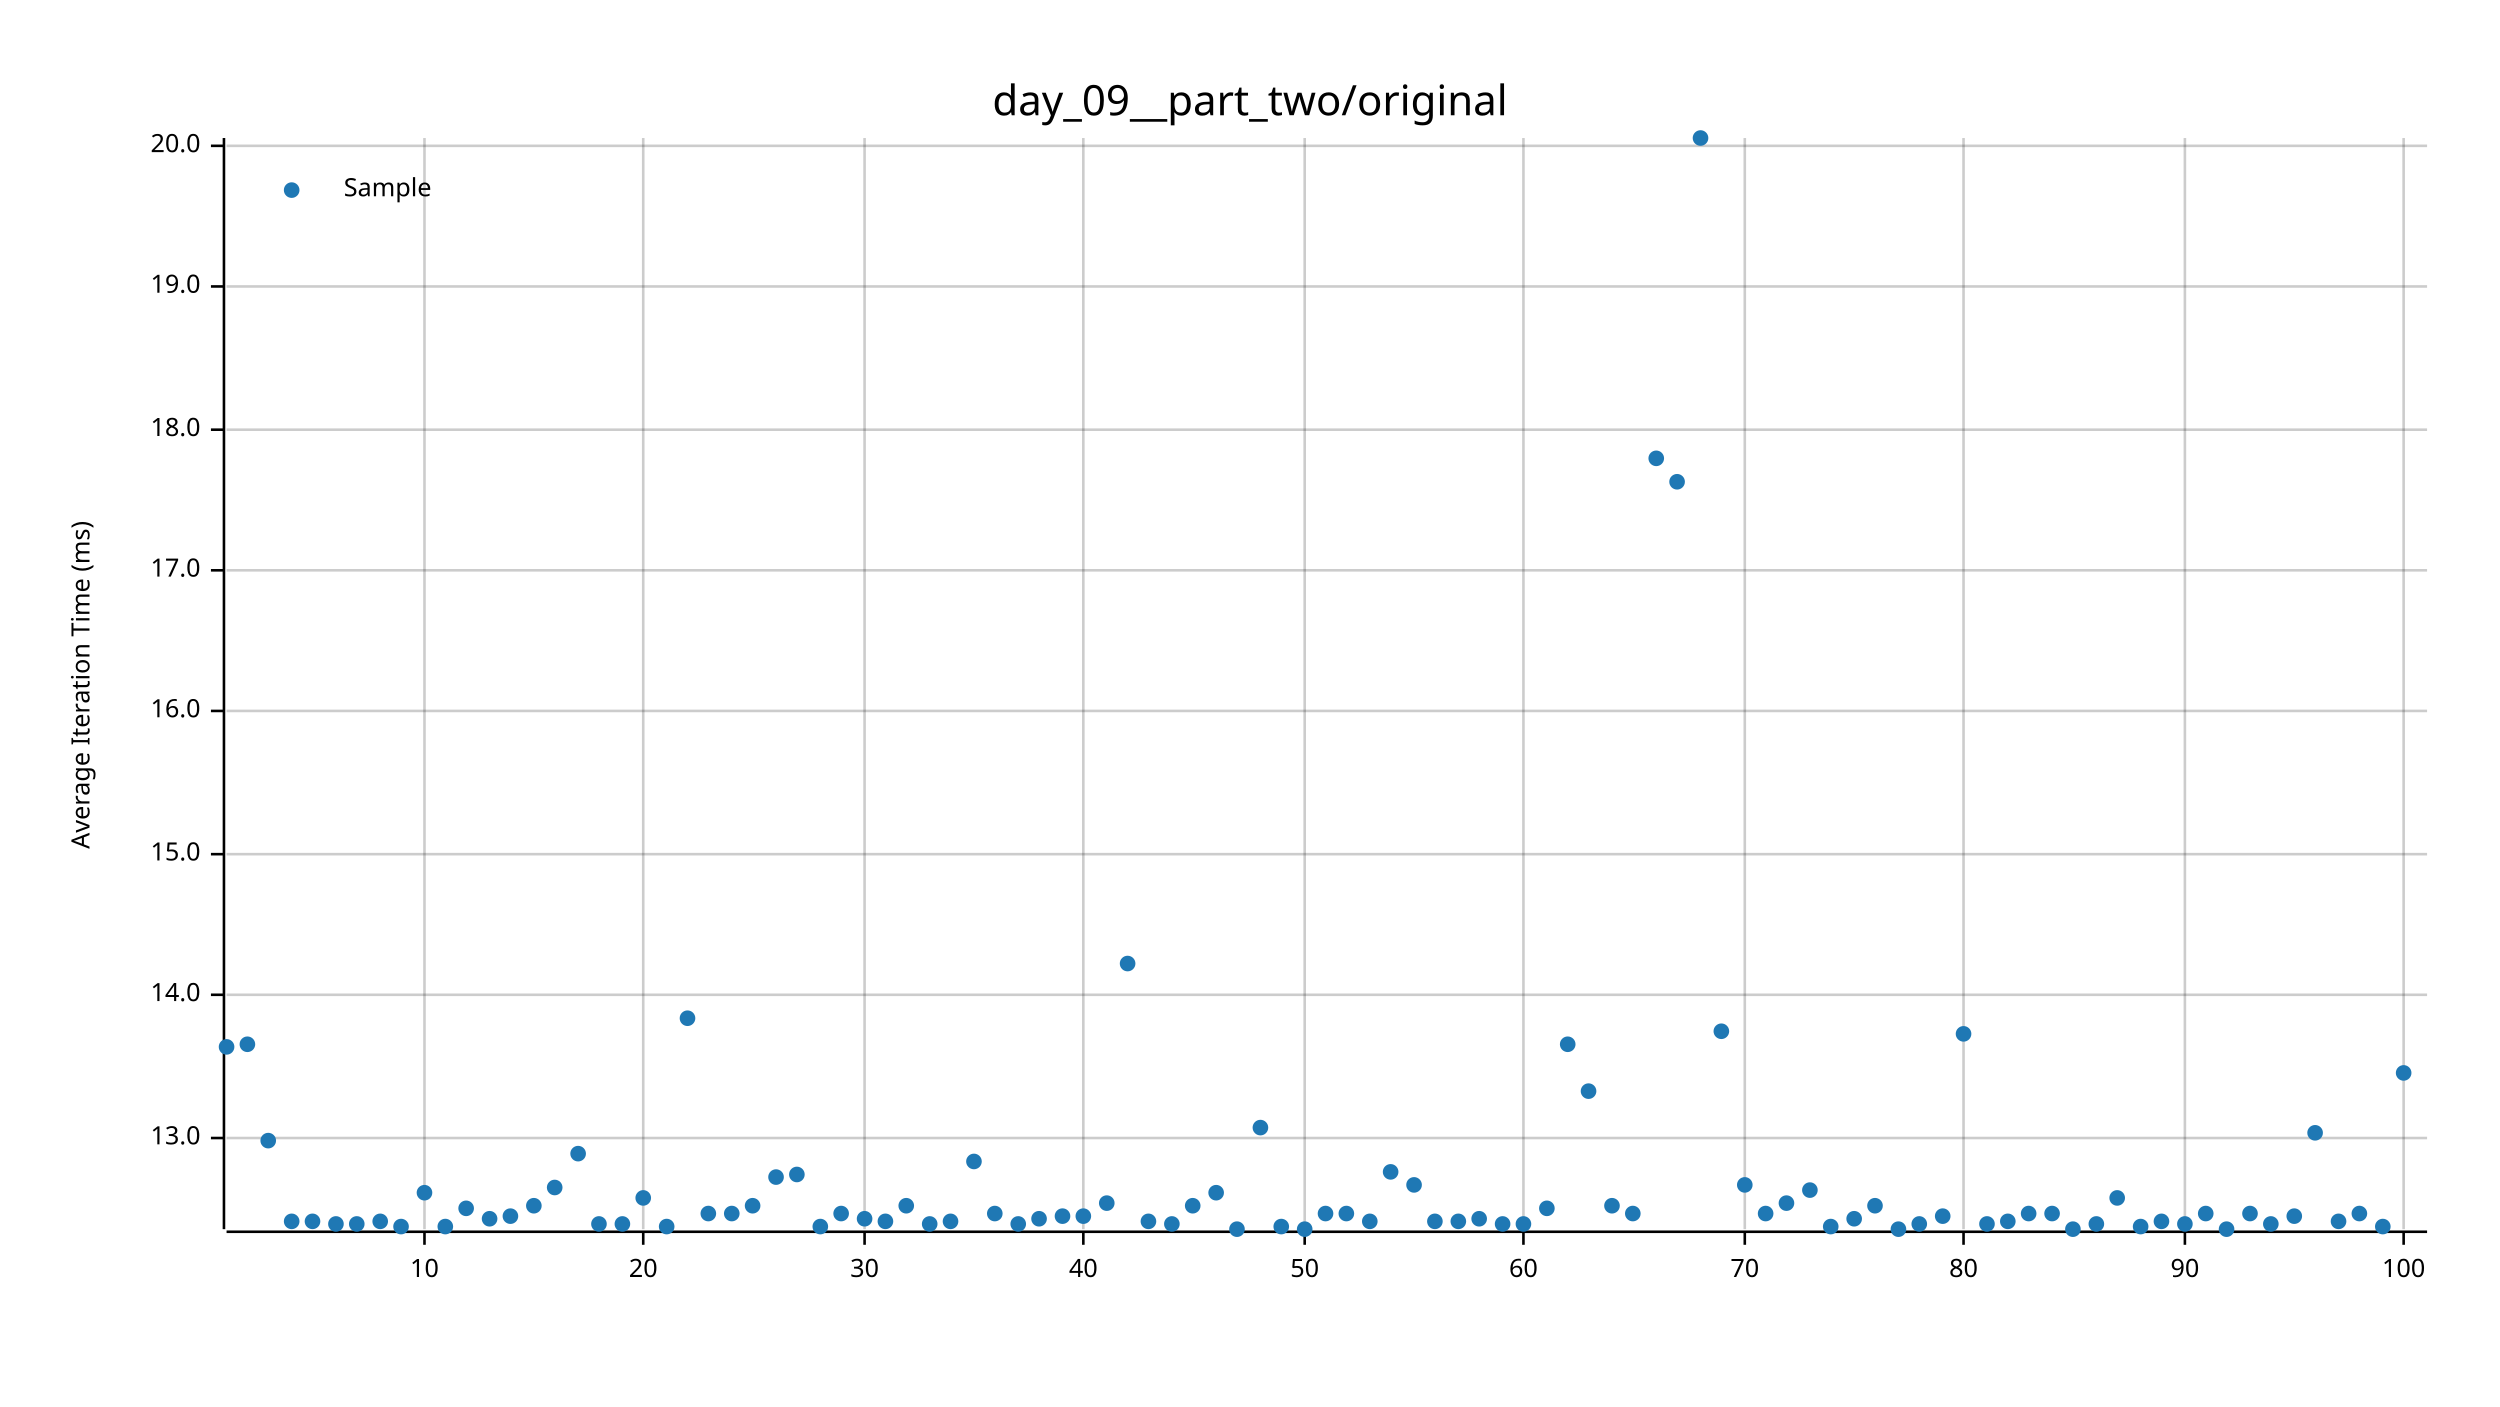
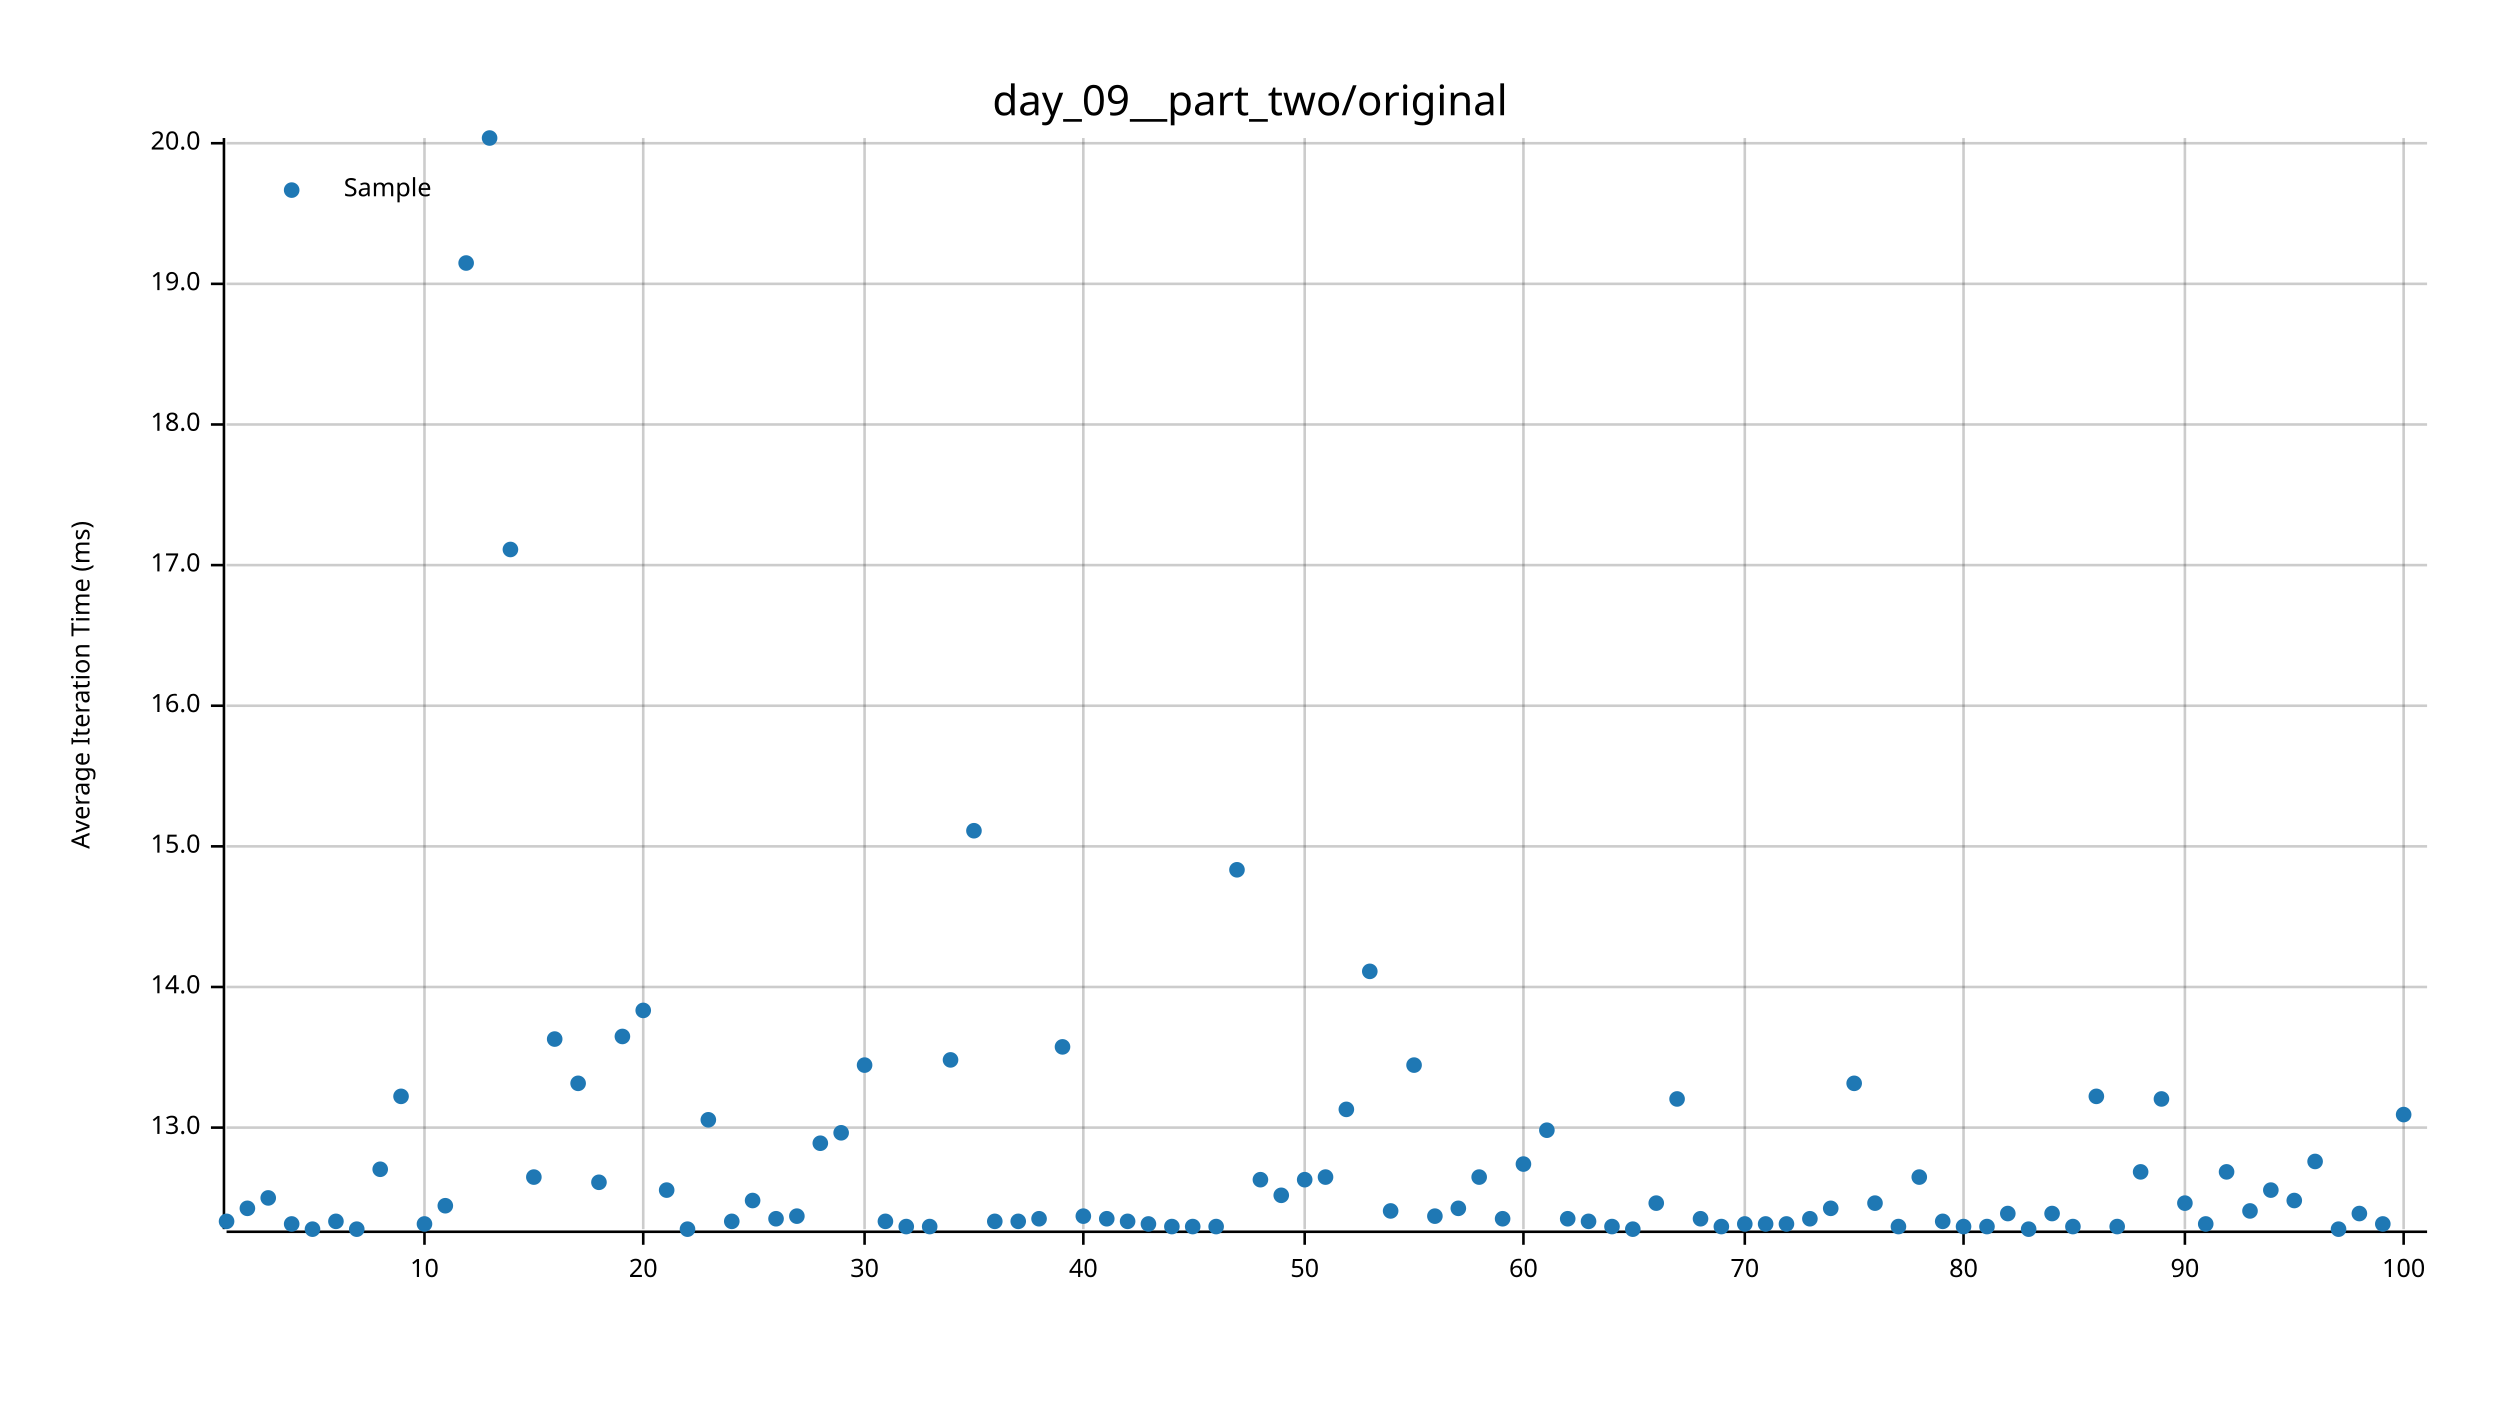
<svg xmlns="http://www.w3.org/2000/svg" width="960" height="540" viewBox="0 0 960 540">
  <text x="480" y="32" dy="0.76em" text-anchor="middle" font-family="sans-serif" font-size="16.129" opacity="1" fill="#000000">
day_09__part_two/original
</text>
  <text x="27" y="263" dy="0.76em" text-anchor="middle" font-family="sans-serif" font-size="9.677" opacity="1" fill="#000000" transform="rotate(270, 27, 263)">
Average Iteration Time (ms)
</text>
  <line opacity="0.2" stroke="#000000" stroke-width="1" x1="163" y1="472" x2="163" y2="53" />
  <line opacity="0.2" stroke="#000000" stroke-width="1" x1="247" y1="472" x2="247" y2="53" />
  <line opacity="0.2" stroke="#000000" stroke-width="1" x1="332" y1="472" x2="332" y2="53" />
  <line opacity="0.2" stroke="#000000" stroke-width="1" x1="416" y1="472" x2="416" y2="53" />
  <line opacity="0.2" stroke="#000000" stroke-width="1" x1="501" y1="472" x2="501" y2="53" />
  <line opacity="0.2" stroke="#000000" stroke-width="1" x1="585" y1="472" x2="585" y2="53" />
  <line opacity="0.2" stroke="#000000" stroke-width="1" x1="670" y1="472" x2="670" y2="53" />
  <line opacity="0.2" stroke="#000000" stroke-width="1" x1="754" y1="472" x2="754" y2="53" />
  <line opacity="0.2" stroke="#000000" stroke-width="1" x1="839" y1="472" x2="839" y2="53" />
  <line opacity="0.2" stroke="#000000" stroke-width="1" x1="923" y1="472" x2="923" y2="53" />
-   <line opacity="0.2" stroke="#000000" stroke-width="1" x1="87" y1="437" x2="932" y2="437" />
-   <line opacity="0.2" stroke="#000000" stroke-width="1" x1="87" y1="382" x2="932" y2="382" />
-   <line opacity="0.2" stroke="#000000" stroke-width="1" x1="87" y1="328" x2="932" y2="328" />
-   <line opacity="0.2" stroke="#000000" stroke-width="1" x1="87" y1="273" x2="932" y2="273" />
-   <line opacity="0.2" stroke="#000000" stroke-width="1" x1="87" y1="219" x2="932" y2="219" />
-   <line opacity="0.2" stroke="#000000" stroke-width="1" x1="87" y1="165" x2="932" y2="165" />
-   <line opacity="0.2" stroke="#000000" stroke-width="1" x1="87" y1="110" x2="932" y2="110" />
-   <line opacity="0.2" stroke="#000000" stroke-width="1" x1="87" y1="56" x2="932" y2="56" />
+   <line opacity="0.2" stroke="#000000" stroke-width="1" x1="87" y1="433" x2="932" y2="433" />
+   <line opacity="0.2" stroke="#000000" stroke-width="1" x1="87" y1="379" x2="932" y2="379" />
+   <line opacity="0.2" stroke="#000000" stroke-width="1" x1="87" y1="325" x2="932" y2="325" />
+   <line opacity="0.2" stroke="#000000" stroke-width="1" x1="87" y1="271" x2="932" y2="271" />
+   <line opacity="0.2" stroke="#000000" stroke-width="1" x1="87" y1="217" x2="932" y2="217" />
+   <line opacity="0.2" stroke="#000000" stroke-width="1" x1="87" y1="163" x2="932" y2="163" />
+   <line opacity="0.2" stroke="#000000" stroke-width="1" x1="87" y1="109" x2="932" y2="109" />
+   <line opacity="0.2" stroke="#000000" stroke-width="1" x1="87" y1="55" x2="932" y2="55" />
  <polyline fill="none" opacity="1" stroke="#000000" stroke-width="1" points="86,53 86,472 " />
-   <text x="77" y="437" dy="0.5ex" text-anchor="end" font-family="sans-serif" font-size="9.677" opacity="1" fill="#000000">
+   <text x="77" y="433" dy="0.5ex" text-anchor="end" font-family="sans-serif" font-size="9.677" opacity="1" fill="#000000">
13.0
</text>
-   <polyline fill="none" opacity="1" stroke="#000000" stroke-width="1" points="81,437 86,437 " />
-   <text x="77" y="382" dy="0.5ex" text-anchor="end" font-family="sans-serif" font-size="9.677" opacity="1" fill="#000000">
+   <polyline fill="none" opacity="1" stroke="#000000" stroke-width="1" points="81,433 86,433 " />
+   <text x="77" y="379" dy="0.5ex" text-anchor="end" font-family="sans-serif" font-size="9.677" opacity="1" fill="#000000">
14.0
</text>
-   <polyline fill="none" opacity="1" stroke="#000000" stroke-width="1" points="81,382 86,382 " />
-   <text x="77" y="328" dy="0.5ex" text-anchor="end" font-family="sans-serif" font-size="9.677" opacity="1" fill="#000000">
+   <polyline fill="none" opacity="1" stroke="#000000" stroke-width="1" points="81,379 86,379 " />
+   <text x="77" y="325" dy="0.5ex" text-anchor="end" font-family="sans-serif" font-size="9.677" opacity="1" fill="#000000">
15.0
</text>
-   <polyline fill="none" opacity="1" stroke="#000000" stroke-width="1" points="81,328 86,328 " />
-   <text x="77" y="273" dy="0.5ex" text-anchor="end" font-family="sans-serif" font-size="9.677" opacity="1" fill="#000000">
+   <polyline fill="none" opacity="1" stroke="#000000" stroke-width="1" points="81,325 86,325 " />
+   <text x="77" y="271" dy="0.5ex" text-anchor="end" font-family="sans-serif" font-size="9.677" opacity="1" fill="#000000">
16.0
</text>
-   <polyline fill="none" opacity="1" stroke="#000000" stroke-width="1" points="81,273 86,273 " />
-   <text x="77" y="219" dy="0.5ex" text-anchor="end" font-family="sans-serif" font-size="9.677" opacity="1" fill="#000000">
+   <polyline fill="none" opacity="1" stroke="#000000" stroke-width="1" points="81,271 86,271 " />
+   <text x="77" y="217" dy="0.5ex" text-anchor="end" font-family="sans-serif" font-size="9.677" opacity="1" fill="#000000">
17.0
</text>
-   <polyline fill="none" opacity="1" stroke="#000000" stroke-width="1" points="81,219 86,219 " />
-   <text x="77" y="165" dy="0.5ex" text-anchor="end" font-family="sans-serif" font-size="9.677" opacity="1" fill="#000000">
+   <polyline fill="none" opacity="1" stroke="#000000" stroke-width="1" points="81,217 86,217 " />
+   <text x="77" y="163" dy="0.5ex" text-anchor="end" font-family="sans-serif" font-size="9.677" opacity="1" fill="#000000">
18.0
</text>
-   <polyline fill="none" opacity="1" stroke="#000000" stroke-width="1" points="81,165 86,165 " />
-   <text x="77" y="110" dy="0.5ex" text-anchor="end" font-family="sans-serif" font-size="9.677" opacity="1" fill="#000000">
+   <polyline fill="none" opacity="1" stroke="#000000" stroke-width="1" points="81,163 86,163 " />
+   <text x="77" y="109" dy="0.5ex" text-anchor="end" font-family="sans-serif" font-size="9.677" opacity="1" fill="#000000">
19.0
</text>
-   <polyline fill="none" opacity="1" stroke="#000000" stroke-width="1" points="81,110 86,110 " />
-   <text x="77" y="56" dy="0.5ex" text-anchor="end" font-family="sans-serif" font-size="9.677" opacity="1" fill="#000000">
+   <polyline fill="none" opacity="1" stroke="#000000" stroke-width="1" points="81,109 86,109 " />
+   <text x="77" y="55" dy="0.5ex" text-anchor="end" font-family="sans-serif" font-size="9.677" opacity="1" fill="#000000">
20.0
</text>
-   <polyline fill="none" opacity="1" stroke="#000000" stroke-width="1" points="81,56 86,56 " />
+   <polyline fill="none" opacity="1" stroke="#000000" stroke-width="1" points="81,55 86,55 " />
  <polyline fill="none" opacity="1" stroke="#000000" stroke-width="1" points="87,473 932,473 " />
  <text x="163" y="483" dy="0.76em" text-anchor="middle" font-family="sans-serif" font-size="9.677" opacity="1" fill="#000000">
10
</text>
  <polyline fill="none" opacity="1" stroke="#000000" stroke-width="1" points="163,473 163,478 " />
  <text x="247" y="483" dy="0.76em" text-anchor="middle" font-family="sans-serif" font-size="9.677" opacity="1" fill="#000000">
20
</text>
  <polyline fill="none" opacity="1" stroke="#000000" stroke-width="1" points="247,473 247,478 " />
  <text x="332" y="483" dy="0.76em" text-anchor="middle" font-family="sans-serif" font-size="9.677" opacity="1" fill="#000000">
30
</text>
  <polyline fill="none" opacity="1" stroke="#000000" stroke-width="1" points="332,473 332,478 " />
  <text x="416" y="483" dy="0.76em" text-anchor="middle" font-family="sans-serif" font-size="9.677" opacity="1" fill="#000000">
40
</text>
  <polyline fill="none" opacity="1" stroke="#000000" stroke-width="1" points="416,473 416,478 " />
  <text x="501" y="483" dy="0.76em" text-anchor="middle" font-family="sans-serif" font-size="9.677" opacity="1" fill="#000000">
50
</text>
  <polyline fill="none" opacity="1" stroke="#000000" stroke-width="1" points="501,473 501,478 " />
  <text x="585" y="483" dy="0.76em" text-anchor="middle" font-family="sans-serif" font-size="9.677" opacity="1" fill="#000000">
60
</text>
  <polyline fill="none" opacity="1" stroke="#000000" stroke-width="1" points="585,473 585,478 " />
  <text x="670" y="483" dy="0.76em" text-anchor="middle" font-family="sans-serif" font-size="9.677" opacity="1" fill="#000000">
70
</text>
  <polyline fill="none" opacity="1" stroke="#000000" stroke-width="1" points="670,473 670,478 " />
  <text x="754" y="483" dy="0.76em" text-anchor="middle" font-family="sans-serif" font-size="9.677" opacity="1" fill="#000000">
80
</text>
  <polyline fill="none" opacity="1" stroke="#000000" stroke-width="1" points="754,473 754,478 " />
  <text x="839" y="483" dy="0.76em" text-anchor="middle" font-family="sans-serif" font-size="9.677" opacity="1" fill="#000000">
90
</text>
  <polyline fill="none" opacity="1" stroke="#000000" stroke-width="1" points="839,473 839,478 " />
  <text x="923" y="483" dy="0.76em" text-anchor="middle" font-family="sans-serif" font-size="9.677" opacity="1" fill="#000000">
100
</text>
  <polyline fill="none" opacity="1" stroke="#000000" stroke-width="1" points="923,473 923,478 " />
-   <circle cx="87" cy="402" r="3" opacity="1" fill="#1F78B4" stroke="none" stroke-width="1" />
-   <circle cx="95" cy="401" r="3" opacity="1" fill="#1F78B4" stroke="none" stroke-width="1" />
-   <circle cx="103" cy="438" r="3" opacity="1" fill="#1F78B4" stroke="none" stroke-width="1" />
-   <circle cx="112" cy="469" r="3" opacity="1" fill="#1F78B4" stroke="none" stroke-width="1" />
-   <circle cx="120" cy="469" r="3" opacity="1" fill="#1F78B4" stroke="none" stroke-width="1" />
-   <circle cx="129" cy="470" r="3" opacity="1" fill="#1F78B4" stroke="none" stroke-width="1" />
-   <circle cx="137" cy="470" r="3" opacity="1" fill="#1F78B4" stroke="none" stroke-width="1" />
-   <circle cx="146" cy="469" r="3" opacity="1" fill="#1F78B4" stroke="none" stroke-width="1" />
-   <circle cx="154" cy="471" r="3" opacity="1" fill="#1F78B4" stroke="none" stroke-width="1" />
-   <circle cx="163" cy="458" r="3" opacity="1" fill="#1F78B4" stroke="none" stroke-width="1" />
-   <circle cx="171" cy="471" r="3" opacity="1" fill="#1F78B4" stroke="none" stroke-width="1" />
-   <circle cx="179" cy="464" r="3" opacity="1" fill="#1F78B4" stroke="none" stroke-width="1" />
-   <circle cx="188" cy="468" r="3" opacity="1" fill="#1F78B4" stroke="none" stroke-width="1" />
-   <circle cx="196" cy="467" r="3" opacity="1" fill="#1F78B4" stroke="none" stroke-width="1" />
-   <circle cx="205" cy="463" r="3" opacity="1" fill="#1F78B4" stroke="none" stroke-width="1" />
-   <circle cx="213" cy="456" r="3" opacity="1" fill="#1F78B4" stroke="none" stroke-width="1" />
-   <circle cx="222" cy="443" r="3" opacity="1" fill="#1F78B4" stroke="none" stroke-width="1" />
-   <circle cx="230" cy="470" r="3" opacity="1" fill="#1F78B4" stroke="none" stroke-width="1" />
-   <circle cx="239" cy="470" r="3" opacity="1" fill="#1F78B4" stroke="none" stroke-width="1" />
-   <circle cx="247" cy="460" r="3" opacity="1" fill="#1F78B4" stroke="none" stroke-width="1" />
-   <circle cx="256" cy="471" r="3" opacity="1" fill="#1F78B4" stroke="none" stroke-width="1" />
-   <circle cx="264" cy="391" r="3" opacity="1" fill="#1F78B4" stroke="none" stroke-width="1" />
-   <circle cx="272" cy="466" r="3" opacity="1" fill="#1F78B4" stroke="none" stroke-width="1" />
-   <circle cx="281" cy="466" r="3" opacity="1" fill="#1F78B4" stroke="none" stroke-width="1" />
-   <circle cx="289" cy="463" r="3" opacity="1" fill="#1F78B4" stroke="none" stroke-width="1" />
-   <circle cx="298" cy="452" r="3" opacity="1" fill="#1F78B4" stroke="none" stroke-width="1" />
-   <circle cx="306" cy="451" r="3" opacity="1" fill="#1F78B4" stroke="none" stroke-width="1" />
-   <circle cx="315" cy="471" r="3" opacity="1" fill="#1F78B4" stroke="none" stroke-width="1" />
-   <circle cx="323" cy="466" r="3" opacity="1" fill="#1F78B4" stroke="none" stroke-width="1" />
-   <circle cx="332" cy="468" r="3" opacity="1" fill="#1F78B4" stroke="none" stroke-width="1" />
+   <circle cx="87" cy="469" r="3" opacity="1" fill="#1F78B4" stroke="none" stroke-width="1" />
+   <circle cx="95" cy="464" r="3" opacity="1" fill="#1F78B4" stroke="none" stroke-width="1" />
+   <circle cx="103" cy="460" r="3" opacity="1" fill="#1F78B4" stroke="none" stroke-width="1" />
+   <circle cx="112" cy="470" r="3" opacity="1" fill="#1F78B4" stroke="none" stroke-width="1" />
+   <circle cx="120" cy="472" r="3" opacity="1" fill="#1F78B4" stroke="none" stroke-width="1" />
+   <circle cx="129" cy="469" r="3" opacity="1" fill="#1F78B4" stroke="none" stroke-width="1" />
+   <circle cx="137" cy="472" r="3" opacity="1" fill="#1F78B4" stroke="none" stroke-width="1" />
+   <circle cx="146" cy="449" r="3" opacity="1" fill="#1F78B4" stroke="none" stroke-width="1" />
+   <circle cx="154" cy="421" r="3" opacity="1" fill="#1F78B4" stroke="none" stroke-width="1" />
+   <circle cx="163" cy="470" r="3" opacity="1" fill="#1F78B4" stroke="none" stroke-width="1" />
+   <circle cx="171" cy="463" r="3" opacity="1" fill="#1F78B4" stroke="none" stroke-width="1" />
+   <circle cx="179" cy="101" r="3" opacity="1" fill="#1F78B4" stroke="none" stroke-width="1" />
+   <circle cx="188" cy="53" r="3" opacity="1" fill="#1F78B4" stroke="none" stroke-width="1" />
+   <circle cx="196" cy="211" r="3" opacity="1" fill="#1F78B4" stroke="none" stroke-width="1" />
+   <circle cx="205" cy="452" r="3" opacity="1" fill="#1F78B4" stroke="none" stroke-width="1" />
+   <circle cx="213" cy="399" r="3" opacity="1" fill="#1F78B4" stroke="none" stroke-width="1" />
+   <circle cx="222" cy="416" r="3" opacity="1" fill="#1F78B4" stroke="none" stroke-width="1" />
+   <circle cx="230" cy="454" r="3" opacity="1" fill="#1F78B4" stroke="none" stroke-width="1" />
+   <circle cx="239" cy="398" r="3" opacity="1" fill="#1F78B4" stroke="none" stroke-width="1" />
+   <circle cx="247" cy="388" r="3" opacity="1" fill="#1F78B4" stroke="none" stroke-width="1" />
+   <circle cx="256" cy="457" r="3" opacity="1" fill="#1F78B4" stroke="none" stroke-width="1" />
+   <circle cx="264" cy="472" r="3" opacity="1" fill="#1F78B4" stroke="none" stroke-width="1" />
+   <circle cx="272" cy="430" r="3" opacity="1" fill="#1F78B4" stroke="none" stroke-width="1" />
+   <circle cx="281" cy="469" r="3" opacity="1" fill="#1F78B4" stroke="none" stroke-width="1" />
+   <circle cx="289" cy="461" r="3" opacity="1" fill="#1F78B4" stroke="none" stroke-width="1" />
+   <circle cx="298" cy="468" r="3" opacity="1" fill="#1F78B4" stroke="none" stroke-width="1" />
+   <circle cx="306" cy="467" r="3" opacity="1" fill="#1F78B4" stroke="none" stroke-width="1" />
+   <circle cx="315" cy="439" r="3" opacity="1" fill="#1F78B4" stroke="none" stroke-width="1" />
+   <circle cx="323" cy="435" r="3" opacity="1" fill="#1F78B4" stroke="none" stroke-width="1" />
+   <circle cx="332" cy="409" r="3" opacity="1" fill="#1F78B4" stroke="none" stroke-width="1" />
  <circle cx="340" cy="469" r="3" opacity="1" fill="#1F78B4" stroke="none" stroke-width="1" />
-   <circle cx="348" cy="463" r="3" opacity="1" fill="#1F78B4" stroke="none" stroke-width="1" />
-   <circle cx="357" cy="470" r="3" opacity="1" fill="#1F78B4" stroke="none" stroke-width="1" />
-   <circle cx="365" cy="469" r="3" opacity="1" fill="#1F78B4" stroke="none" stroke-width="1" />
-   <circle cx="374" cy="446" r="3" opacity="1" fill="#1F78B4" stroke="none" stroke-width="1" />
-   <circle cx="382" cy="466" r="3" opacity="1" fill="#1F78B4" stroke="none" stroke-width="1" />
-   <circle cx="391" cy="470" r="3" opacity="1" fill="#1F78B4" stroke="none" stroke-width="1" />
+   <circle cx="348" cy="471" r="3" opacity="1" fill="#1F78B4" stroke="none" stroke-width="1" />
+   <circle cx="357" cy="471" r="3" opacity="1" fill="#1F78B4" stroke="none" stroke-width="1" />
+   <circle cx="365" cy="407" r="3" opacity="1" fill="#1F78B4" stroke="none" stroke-width="1" />
+   <circle cx="374" cy="319" r="3" opacity="1" fill="#1F78B4" stroke="none" stroke-width="1" />
+   <circle cx="382" cy="469" r="3" opacity="1" fill="#1F78B4" stroke="none" stroke-width="1" />
+   <circle cx="391" cy="469" r="3" opacity="1" fill="#1F78B4" stroke="none" stroke-width="1" />
  <circle cx="399" cy="468" r="3" opacity="1" fill="#1F78B4" stroke="none" stroke-width="1" />
-   <circle cx="408" cy="467" r="3" opacity="1" fill="#1F78B4" stroke="none" stroke-width="1" />
+   <circle cx="408" cy="402" r="3" opacity="1" fill="#1F78B4" stroke="none" stroke-width="1" />
  <circle cx="416" cy="467" r="3" opacity="1" fill="#1F78B4" stroke="none" stroke-width="1" />
-   <circle cx="425" cy="462" r="3" opacity="1" fill="#1F78B4" stroke="none" stroke-width="1" />
-   <circle cx="433" cy="370" r="3" opacity="1" fill="#1F78B4" stroke="none" stroke-width="1" />
-   <circle cx="441" cy="469" r="3" opacity="1" fill="#1F78B4" stroke="none" stroke-width="1" />
-   <circle cx="450" cy="470" r="3" opacity="1" fill="#1F78B4" stroke="none" stroke-width="1" />
-   <circle cx="458" cy="463" r="3" opacity="1" fill="#1F78B4" stroke="none" stroke-width="1" />
-   <circle cx="467" cy="458" r="3" opacity="1" fill="#1F78B4" stroke="none" stroke-width="1" />
-   <circle cx="475" cy="472" r="3" opacity="1" fill="#1F78B4" stroke="none" stroke-width="1" />
-   <circle cx="484" cy="433" r="3" opacity="1" fill="#1F78B4" stroke="none" stroke-width="1" />
-   <circle cx="492" cy="471" r="3" opacity="1" fill="#1F78B4" stroke="none" stroke-width="1" />
-   <circle cx="501" cy="472" r="3" opacity="1" fill="#1F78B4" stroke="none" stroke-width="1" />
-   <circle cx="509" cy="466" r="3" opacity="1" fill="#1F78B4" stroke="none" stroke-width="1" />
-   <circle cx="517" cy="466" r="3" opacity="1" fill="#1F78B4" stroke="none" stroke-width="1" />
-   <circle cx="526" cy="469" r="3" opacity="1" fill="#1F78B4" stroke="none" stroke-width="1" />
-   <circle cx="534" cy="450" r="3" opacity="1" fill="#1F78B4" stroke="none" stroke-width="1" />
-   <circle cx="543" cy="455" r="3" opacity="1" fill="#1F78B4" stroke="none" stroke-width="1" />
-   <circle cx="551" cy="469" r="3" opacity="1" fill="#1F78B4" stroke="none" stroke-width="1" />
-   <circle cx="560" cy="469" r="3" opacity="1" fill="#1F78B4" stroke="none" stroke-width="1" />
-   <circle cx="568" cy="468" r="3" opacity="1" fill="#1F78B4" stroke="none" stroke-width="1" />
-   <circle cx="577" cy="470" r="3" opacity="1" fill="#1F78B4" stroke="none" stroke-width="1" />
-   <circle cx="585" cy="470" r="3" opacity="1" fill="#1F78B4" stroke="none" stroke-width="1" />
-   <circle cx="594" cy="464" r="3" opacity="1" fill="#1F78B4" stroke="none" stroke-width="1" />
-   <circle cx="602" cy="401" r="3" opacity="1" fill="#1F78B4" stroke="none" stroke-width="1" />
-   <circle cx="610" cy="419" r="3" opacity="1" fill="#1F78B4" stroke="none" stroke-width="1" />
-   <circle cx="619" cy="463" r="3" opacity="1" fill="#1F78B4" stroke="none" stroke-width="1" />
-   <circle cx="627" cy="466" r="3" opacity="1" fill="#1F78B4" stroke="none" stroke-width="1" />
-   <circle cx="636" cy="176" r="3" opacity="1" fill="#1F78B4" stroke="none" stroke-width="1" />
-   <circle cx="644" cy="185" r="3" opacity="1" fill="#1F78B4" stroke="none" stroke-width="1" />
-   <circle cx="653" cy="53" r="3" opacity="1" fill="#1F78B4" stroke="none" stroke-width="1" />
-   <circle cx="661" cy="396" r="3" opacity="1" fill="#1F78B4" stroke="none" stroke-width="1" />
-   <circle cx="670" cy="455" r="3" opacity="1" fill="#1F78B4" stroke="none" stroke-width="1" />
-   <circle cx="678" cy="466" r="3" opacity="1" fill="#1F78B4" stroke="none" stroke-width="1" />
-   <circle cx="686" cy="462" r="3" opacity="1" fill="#1F78B4" stroke="none" stroke-width="1" />
-   <circle cx="695" cy="457" r="3" opacity="1" fill="#1F78B4" stroke="none" stroke-width="1" />
-   <circle cx="703" cy="471" r="3" opacity="1" fill="#1F78B4" stroke="none" stroke-width="1" />
-   <circle cx="712" cy="468" r="3" opacity="1" fill="#1F78B4" stroke="none" stroke-width="1" />
-   <circle cx="720" cy="463" r="3" opacity="1" fill="#1F78B4" stroke="none" stroke-width="1" />
-   <circle cx="729" cy="472" r="3" opacity="1" fill="#1F78B4" stroke="none" stroke-width="1" />
-   <circle cx="737" cy="470" r="3" opacity="1" fill="#1F78B4" stroke="none" stroke-width="1" />
-   <circle cx="746" cy="467" r="3" opacity="1" fill="#1F78B4" stroke="none" stroke-width="1" />
-   <circle cx="754" cy="397" r="3" opacity="1" fill="#1F78B4" stroke="none" stroke-width="1" />
-   <circle cx="763" cy="470" r="3" opacity="1" fill="#1F78B4" stroke="none" stroke-width="1" />
-   <circle cx="771" cy="469" r="3" opacity="1" fill="#1F78B4" stroke="none" stroke-width="1" />
-   <circle cx="779" cy="466" r="3" opacity="1" fill="#1F78B4" stroke="none" stroke-width="1" />
+   <circle cx="425" cy="468" r="3" opacity="1" fill="#1F78B4" stroke="none" stroke-width="1" />
+   <circle cx="433" cy="469" r="3" opacity="1" fill="#1F78B4" stroke="none" stroke-width="1" />
+   <circle cx="441" cy="470" r="3" opacity="1" fill="#1F78B4" stroke="none" stroke-width="1" />
+   <circle cx="450" cy="471" r="3" opacity="1" fill="#1F78B4" stroke="none" stroke-width="1" />
+   <circle cx="458" cy="471" r="3" opacity="1" fill="#1F78B4" stroke="none" stroke-width="1" />
+   <circle cx="467" cy="471" r="3" opacity="1" fill="#1F78B4" stroke="none" stroke-width="1" />
+   <circle cx="475" cy="334" r="3" opacity="1" fill="#1F78B4" stroke="none" stroke-width="1" />
+   <circle cx="484" cy="453" r="3" opacity="1" fill="#1F78B4" stroke="none" stroke-width="1" />
+   <circle cx="492" cy="459" r="3" opacity="1" fill="#1F78B4" stroke="none" stroke-width="1" />
+   <circle cx="501" cy="453" r="3" opacity="1" fill="#1F78B4" stroke="none" stroke-width="1" />
+   <circle cx="509" cy="452" r="3" opacity="1" fill="#1F78B4" stroke="none" stroke-width="1" />
+   <circle cx="517" cy="426" r="3" opacity="1" fill="#1F78B4" stroke="none" stroke-width="1" />
+   <circle cx="526" cy="373" r="3" opacity="1" fill="#1F78B4" stroke="none" stroke-width="1" />
+   <circle cx="534" cy="465" r="3" opacity="1" fill="#1F78B4" stroke="none" stroke-width="1" />
+   <circle cx="543" cy="409" r="3" opacity="1" fill="#1F78B4" stroke="none" stroke-width="1" />
+   <circle cx="551" cy="467" r="3" opacity="1" fill="#1F78B4" stroke="none" stroke-width="1" />
+   <circle cx="560" cy="464" r="3" opacity="1" fill="#1F78B4" stroke="none" stroke-width="1" />
+   <circle cx="568" cy="452" r="3" opacity="1" fill="#1F78B4" stroke="none" stroke-width="1" />
+   <circle cx="577" cy="468" r="3" opacity="1" fill="#1F78B4" stroke="none" stroke-width="1" />
+   <circle cx="585" cy="447" r="3" opacity="1" fill="#1F78B4" stroke="none" stroke-width="1" />
+   <circle cx="594" cy="434" r="3" opacity="1" fill="#1F78B4" stroke="none" stroke-width="1" />
+   <circle cx="602" cy="468" r="3" opacity="1" fill="#1F78B4" stroke="none" stroke-width="1" />
+   <circle cx="610" cy="469" r="3" opacity="1" fill="#1F78B4" stroke="none" stroke-width="1" />
+   <circle cx="619" cy="471" r="3" opacity="1" fill="#1F78B4" stroke="none" stroke-width="1" />
+   <circle cx="627" cy="472" r="3" opacity="1" fill="#1F78B4" stroke="none" stroke-width="1" />
+   <circle cx="636" cy="462" r="3" opacity="1" fill="#1F78B4" stroke="none" stroke-width="1" />
+   <circle cx="644" cy="422" r="3" opacity="1" fill="#1F78B4" stroke="none" stroke-width="1" />
+   <circle cx="653" cy="468" r="3" opacity="1" fill="#1F78B4" stroke="none" stroke-width="1" />
+   <circle cx="661" cy="471" r="3" opacity="1" fill="#1F78B4" stroke="none" stroke-width="1" />
+   <circle cx="670" cy="470" r="3" opacity="1" fill="#1F78B4" stroke="none" stroke-width="1" />
+   <circle cx="678" cy="470" r="3" opacity="1" fill="#1F78B4" stroke="none" stroke-width="1" />
+   <circle cx="686" cy="470" r="3" opacity="1" fill="#1F78B4" stroke="none" stroke-width="1" />
+   <circle cx="695" cy="468" r="3" opacity="1" fill="#1F78B4" stroke="none" stroke-width="1" />
+   <circle cx="703" cy="464" r="3" opacity="1" fill="#1F78B4" stroke="none" stroke-width="1" />
+   <circle cx="712" cy="416" r="3" opacity="1" fill="#1F78B4" stroke="none" stroke-width="1" />
+   <circle cx="720" cy="462" r="3" opacity="1" fill="#1F78B4" stroke="none" stroke-width="1" />
+   <circle cx="729" cy="471" r="3" opacity="1" fill="#1F78B4" stroke="none" stroke-width="1" />
+   <circle cx="737" cy="452" r="3" opacity="1" fill="#1F78B4" stroke="none" stroke-width="1" />
+   <circle cx="746" cy="469" r="3" opacity="1" fill="#1F78B4" stroke="none" stroke-width="1" />
+   <circle cx="754" cy="471" r="3" opacity="1" fill="#1F78B4" stroke="none" stroke-width="1" />
+   <circle cx="763" cy="471" r="3" opacity="1" fill="#1F78B4" stroke="none" stroke-width="1" />
+   <circle cx="771" cy="466" r="3" opacity="1" fill="#1F78B4" stroke="none" stroke-width="1" />
+   <circle cx="779" cy="472" r="3" opacity="1" fill="#1F78B4" stroke="none" stroke-width="1" />
  <circle cx="788" cy="466" r="3" opacity="1" fill="#1F78B4" stroke="none" stroke-width="1" />
-   <circle cx="796" cy="472" r="3" opacity="1" fill="#1F78B4" stroke="none" stroke-width="1" />
-   <circle cx="805" cy="470" r="3" opacity="1" fill="#1F78B4" stroke="none" stroke-width="1" />
-   <circle cx="813" cy="460" r="3" opacity="1" fill="#1F78B4" stroke="none" stroke-width="1" />
-   <circle cx="822" cy="471" r="3" opacity="1" fill="#1F78B4" stroke="none" stroke-width="1" />
-   <circle cx="830" cy="469" r="3" opacity="1" fill="#1F78B4" stroke="none" stroke-width="1" />
-   <circle cx="839" cy="470" r="3" opacity="1" fill="#1F78B4" stroke="none" stroke-width="1" />
-   <circle cx="847" cy="466" r="3" opacity="1" fill="#1F78B4" stroke="none" stroke-width="1" />
-   <circle cx="855" cy="472" r="3" opacity="1" fill="#1F78B4" stroke="none" stroke-width="1" />
-   <circle cx="864" cy="466" r="3" opacity="1" fill="#1F78B4" stroke="none" stroke-width="1" />
-   <circle cx="872" cy="470" r="3" opacity="1" fill="#1F78B4" stroke="none" stroke-width="1" />
-   <circle cx="881" cy="467" r="3" opacity="1" fill="#1F78B4" stroke="none" stroke-width="1" />
-   <circle cx="889" cy="435" r="3" opacity="1" fill="#1F78B4" stroke="none" stroke-width="1" />
-   <circle cx="898" cy="469" r="3" opacity="1" fill="#1F78B4" stroke="none" stroke-width="1" />
+   <circle cx="796" cy="471" r="3" opacity="1" fill="#1F78B4" stroke="none" stroke-width="1" />
+   <circle cx="805" cy="421" r="3" opacity="1" fill="#1F78B4" stroke="none" stroke-width="1" />
+   <circle cx="813" cy="471" r="3" opacity="1" fill="#1F78B4" stroke="none" stroke-width="1" />
+   <circle cx="822" cy="450" r="3" opacity="1" fill="#1F78B4" stroke="none" stroke-width="1" />
+   <circle cx="830" cy="422" r="3" opacity="1" fill="#1F78B4" stroke="none" stroke-width="1" />
+   <circle cx="839" cy="462" r="3" opacity="1" fill="#1F78B4" stroke="none" stroke-width="1" />
+   <circle cx="847" cy="470" r="3" opacity="1" fill="#1F78B4" stroke="none" stroke-width="1" />
+   <circle cx="855" cy="450" r="3" opacity="1" fill="#1F78B4" stroke="none" stroke-width="1" />
+   <circle cx="864" cy="465" r="3" opacity="1" fill="#1F78B4" stroke="none" stroke-width="1" />
+   <circle cx="872" cy="457" r="3" opacity="1" fill="#1F78B4" stroke="none" stroke-width="1" />
+   <circle cx="881" cy="461" r="3" opacity="1" fill="#1F78B4" stroke="none" stroke-width="1" />
+   <circle cx="889" cy="446" r="3" opacity="1" fill="#1F78B4" stroke="none" stroke-width="1" />
+   <circle cx="898" cy="472" r="3" opacity="1" fill="#1F78B4" stroke="none" stroke-width="1" />
  <circle cx="906" cy="466" r="3" opacity="1" fill="#1F78B4" stroke="none" stroke-width="1" />
-   <circle cx="915" cy="471" r="3" opacity="1" fill="#1F78B4" stroke="none" stroke-width="1" />
-   <circle cx="923" cy="412" r="3" opacity="1" fill="#1F78B4" stroke="none" stroke-width="1" />
+   <circle cx="915" cy="470" r="3" opacity="1" fill="#1F78B4" stroke="none" stroke-width="1" />
+   <circle cx="923" cy="428" r="3" opacity="1" fill="#1F78B4" stroke="none" stroke-width="1" />
  <text x="132" y="68" dy="0.76em" text-anchor="start" font-family="sans-serif" font-size="9.677" opacity="1" fill="#000000">
Sample
</text>
  <circle cx="112" cy="73" r="3" opacity="1" fill="#1F78B4" stroke="none" stroke-width="1" />
</svg>
